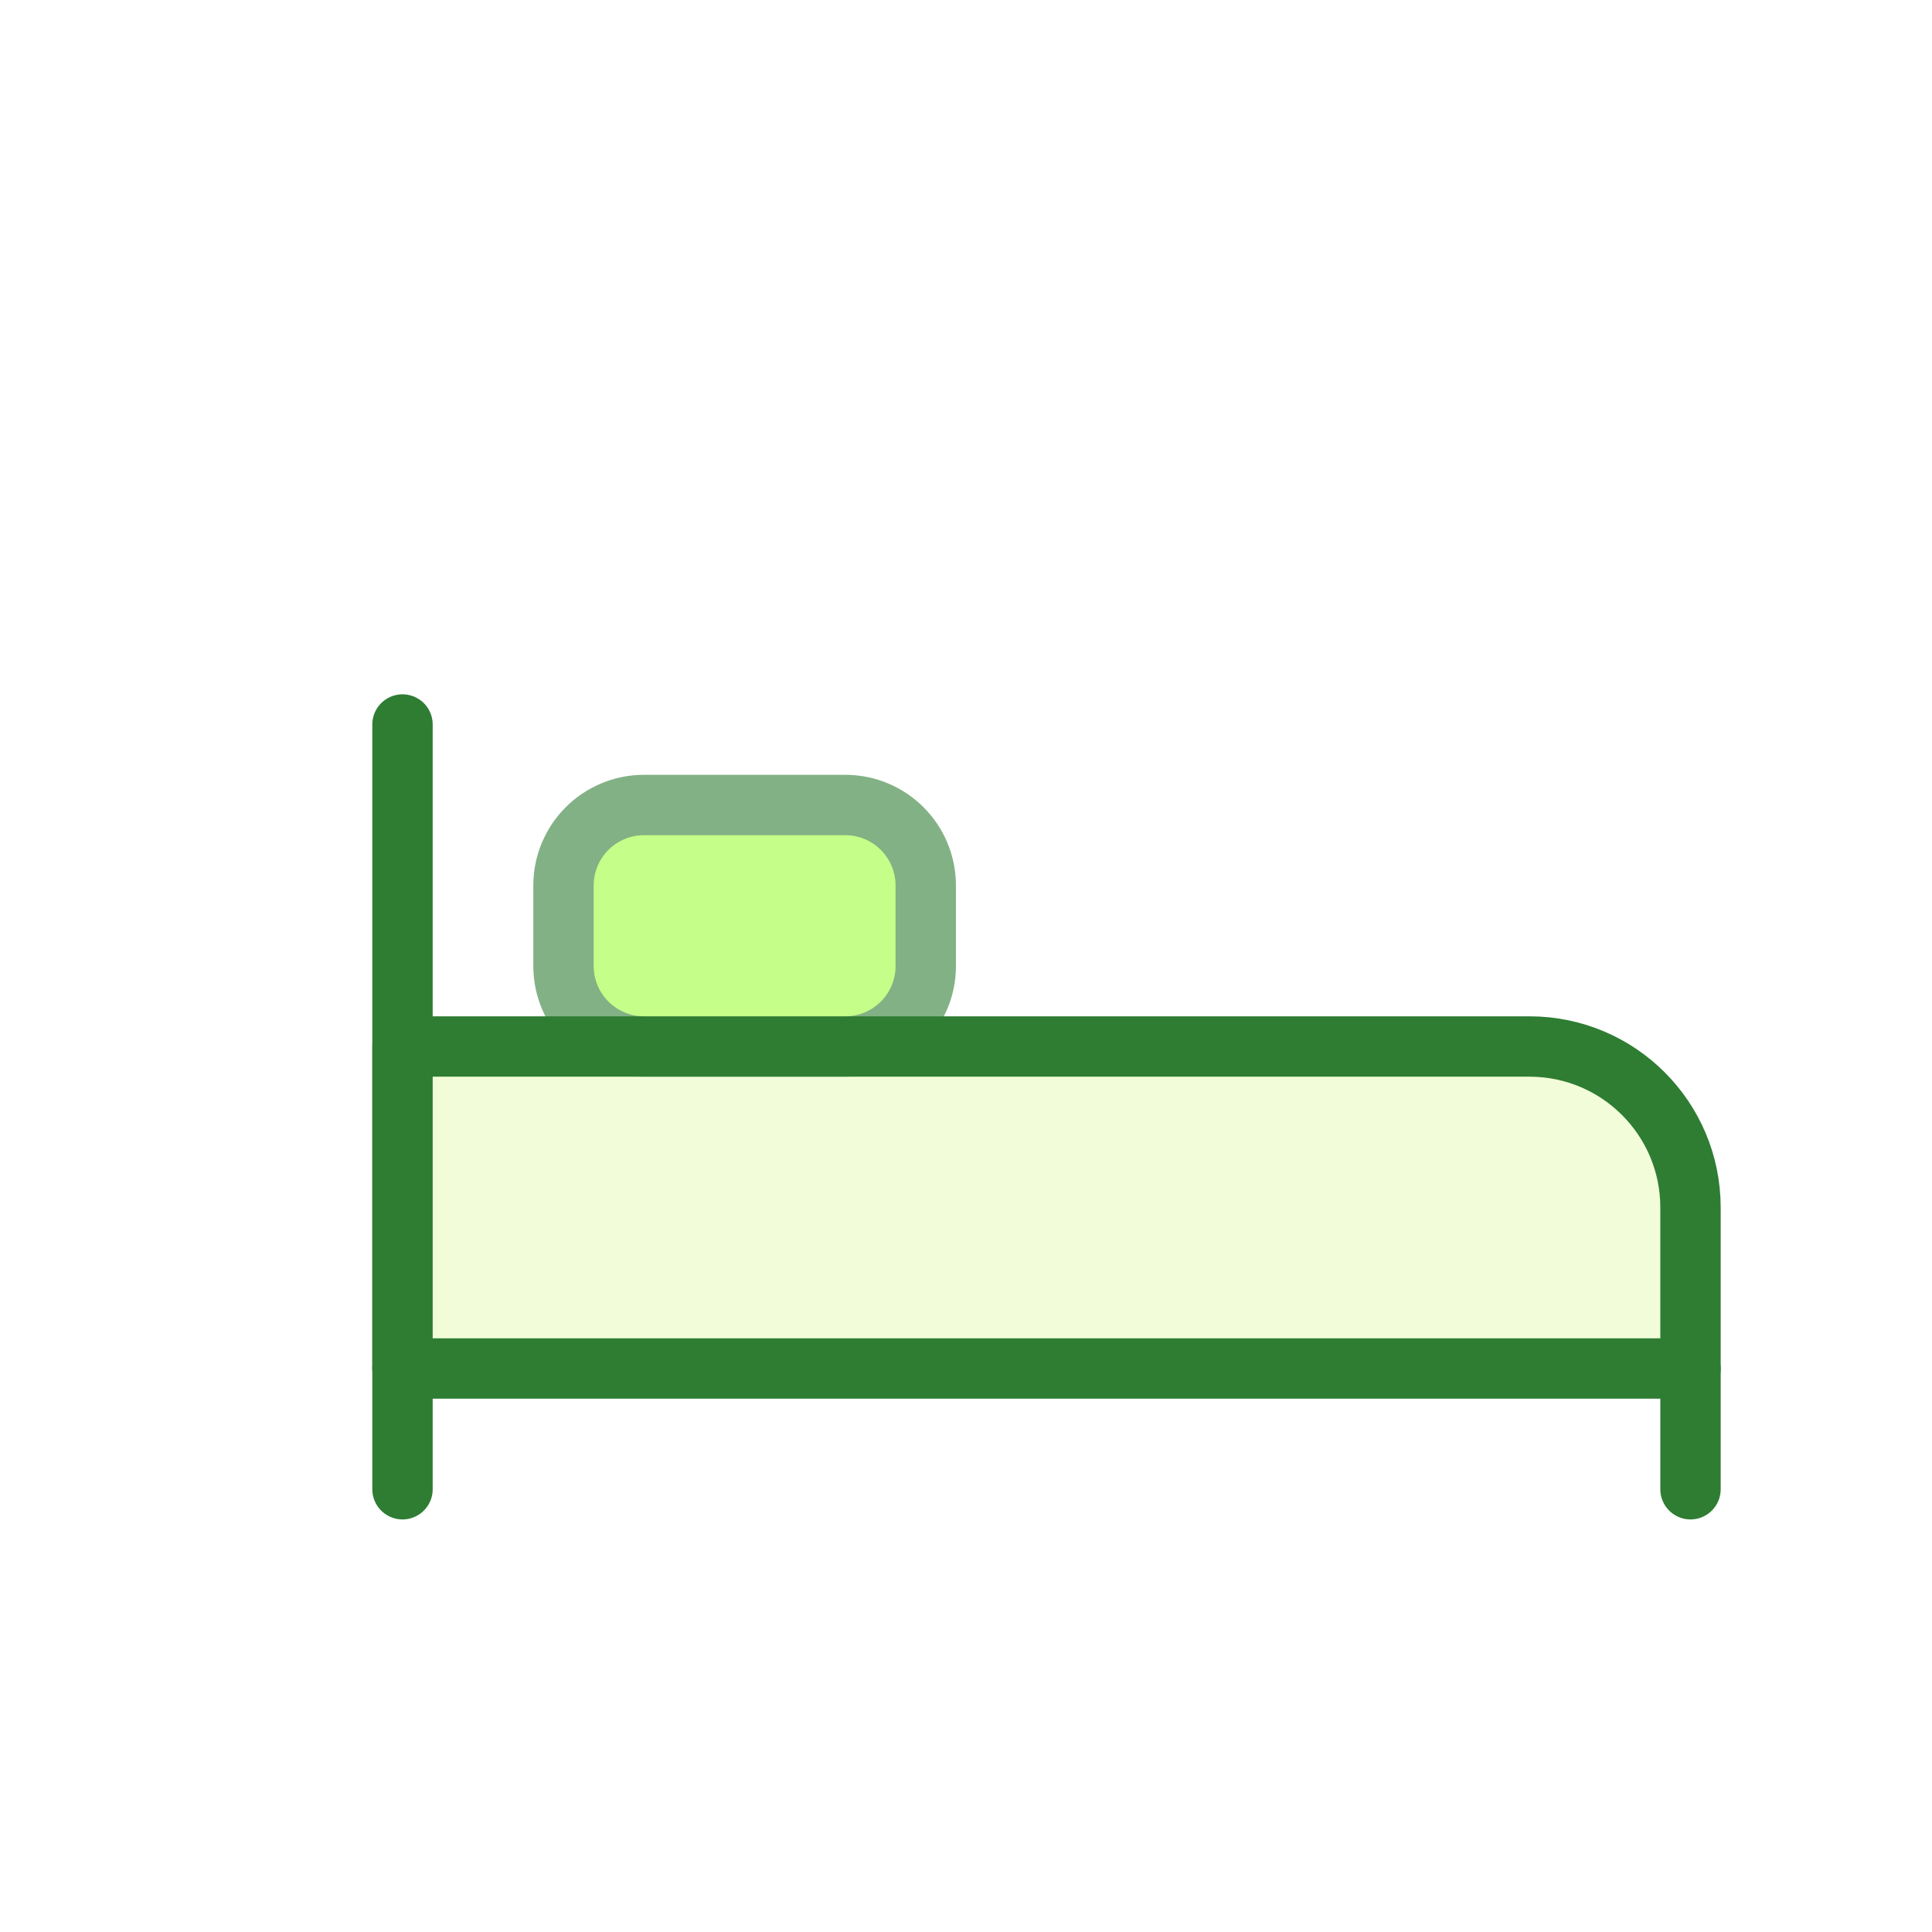
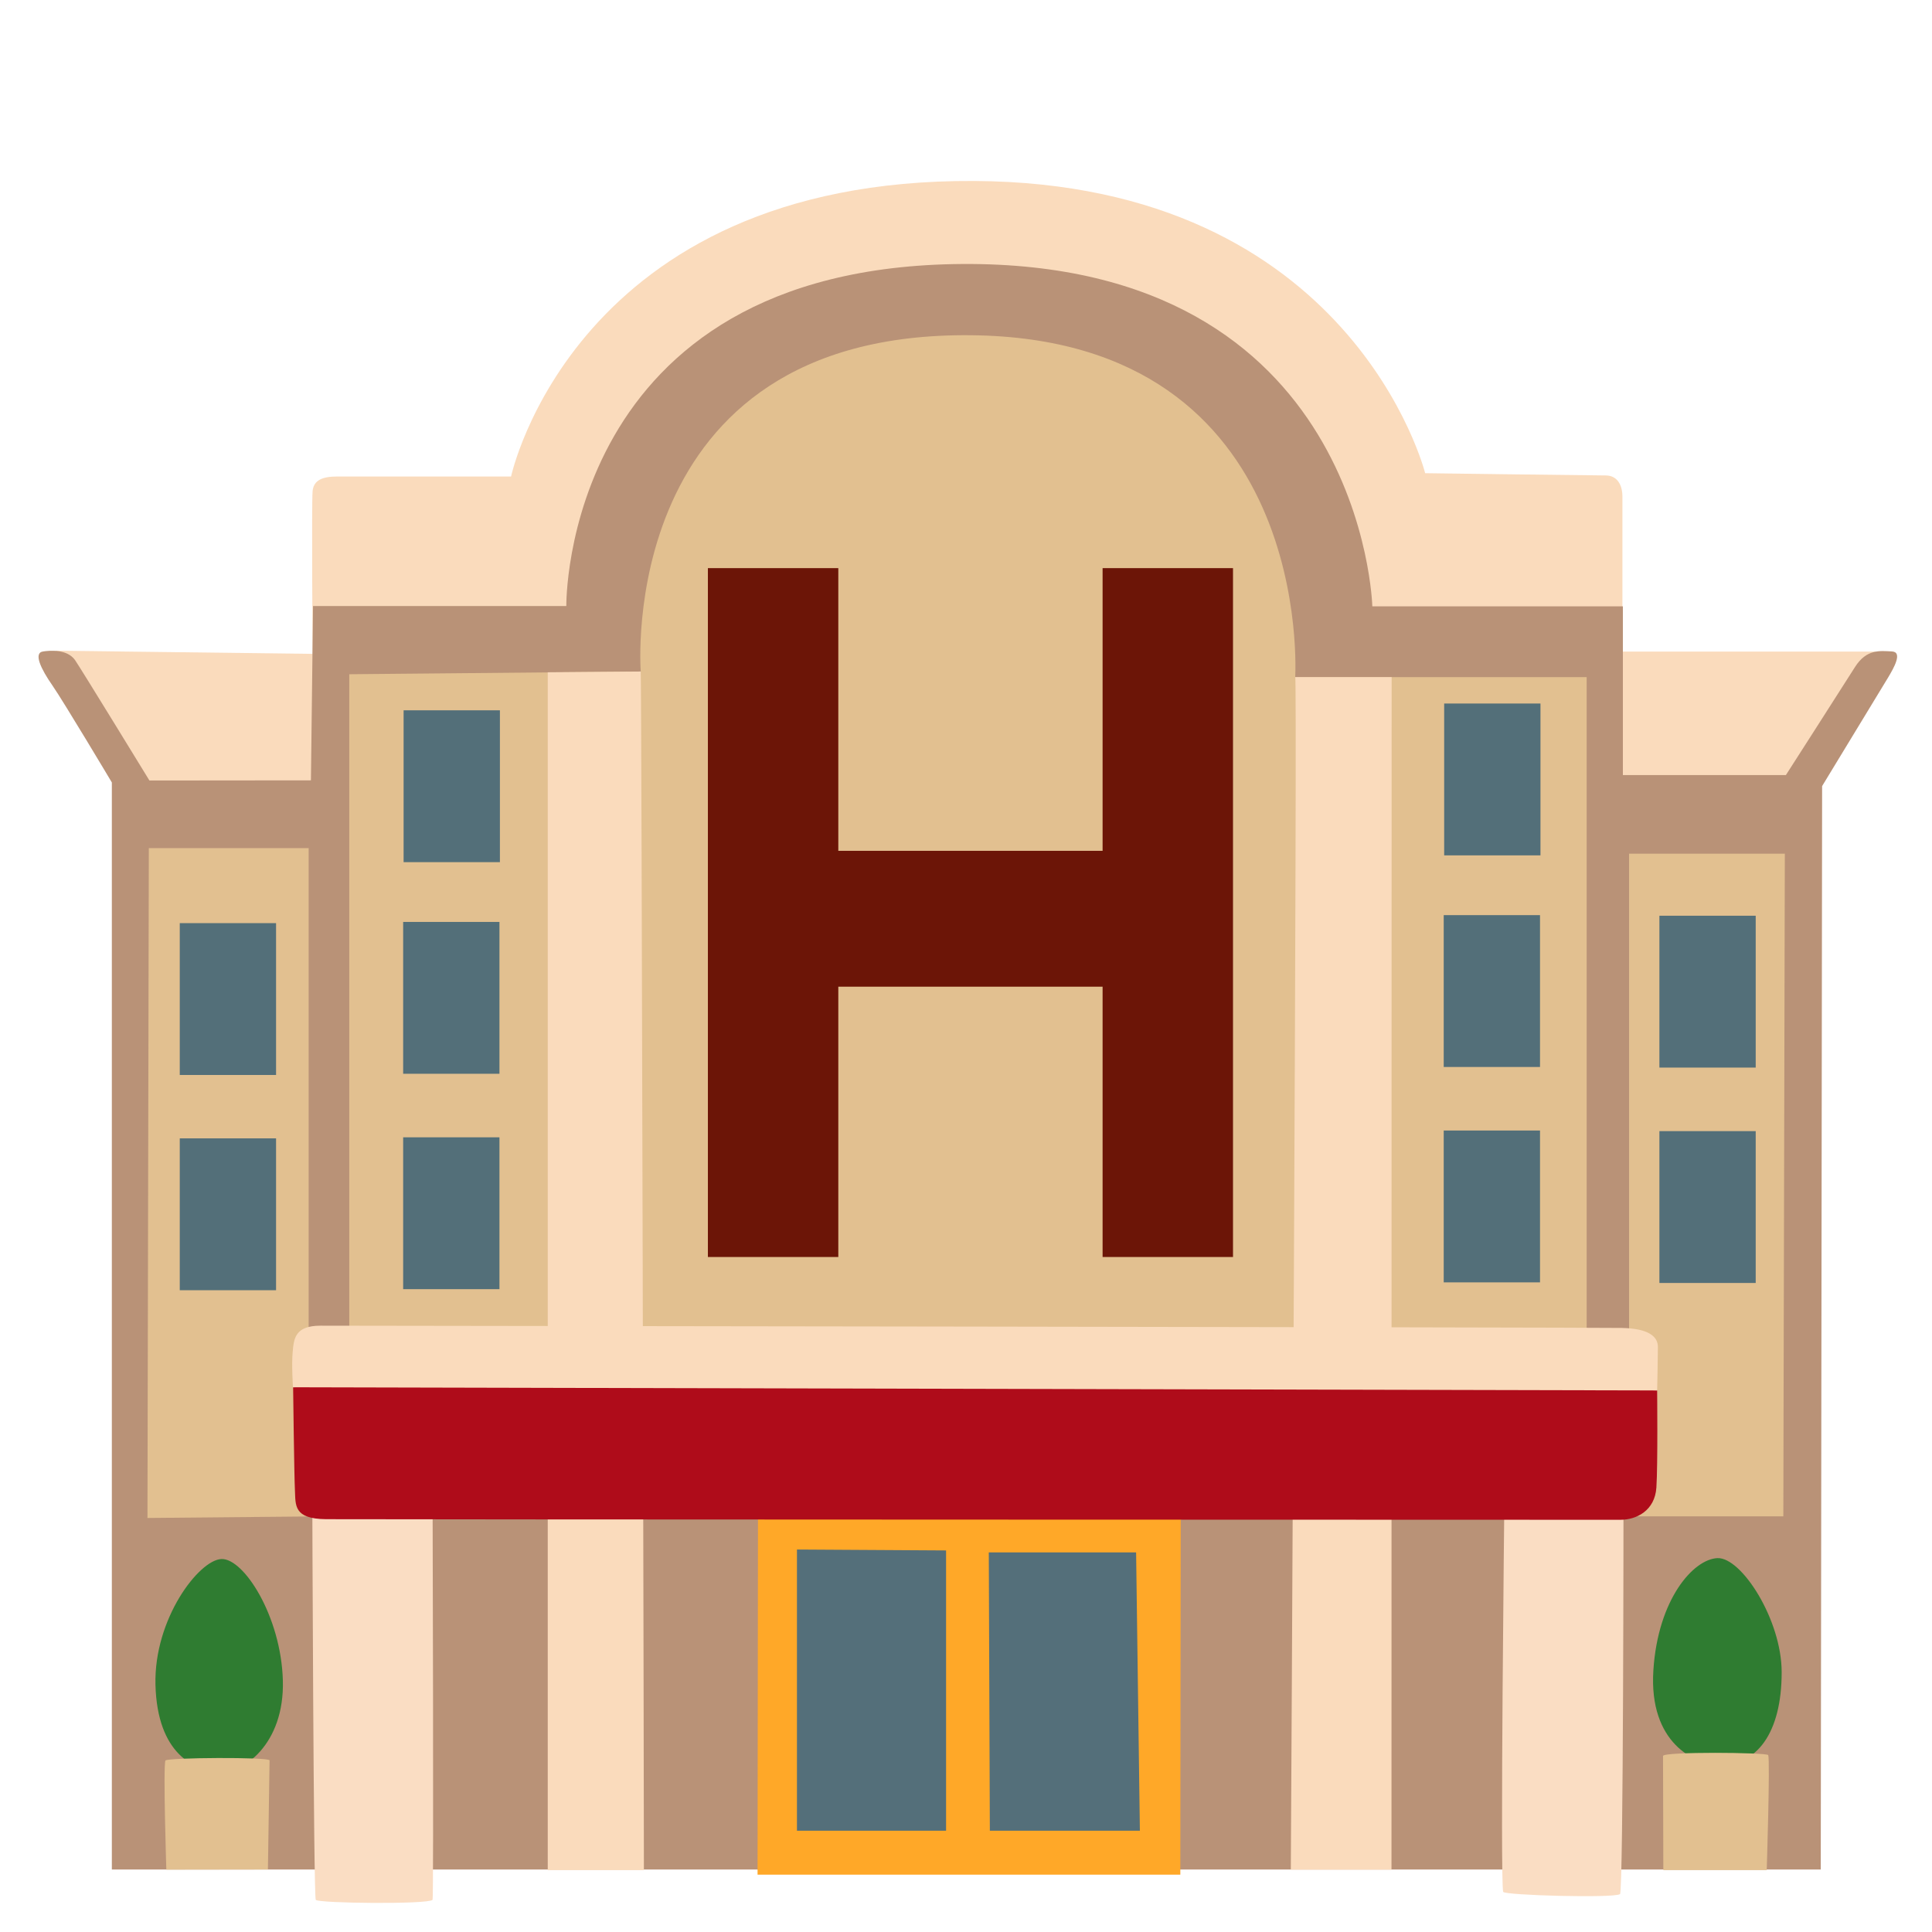
- <svg xmlns="http://www.w3.org/2000/svg" viewBox="0 0 96 96" fill="none">
-   <path d="M20 68V36" stroke="#2E7D33" stroke-width="3" stroke-linecap="round" />
-   <path d="M20 52h56a8 8 0 0 1 8 8v8H20V52Z" fill="#F2FCD9" stroke="#2E7D33" stroke-width="3" stroke-linejoin="round" />
-   <rect x="28" y="40" width="18" height="12" rx="4" fill="#9EFD38" opacity=".6" stroke="#2E7D33" stroke-width="3" />
-   <path d="M20 68v6M84 68v6" stroke="#2E7D33" stroke-width="3" stroke-linecap="round" />
+ <svg xmlns="http://www.w3.org/2000/svg" version="1.1" id="Layer_2" x="0px" y="0px" viewBox="0 0 128 128" style="enable-background:new 0 0 128 128;" xml:space="preserve">
+   <path style="fill:#FADBBC;" d="M3.68,43.11l17.03,0.21c0,0-0.07-10.03,0-10.78c0.07-0.74,0.67-0.97,1.63-0.97s11.52,0,11.52,0  s4.21-19.72,30.67-19.58c25.08,0.13,29.89,19.36,29.89,19.36s11.22,0.15,11.96,0.15s1.11,0.59,1.11,1.41s0,10.26,0,10.26l16.78,0  l-0.8,1.93l-4.9,8.25L9.33,53.34L3.68,43.11z" />
+   <path style="fill:#B99277;" d="M20.6,51.7L9.9,51.71c0,0-4.53-7.4-4.93-7.98c-0.53-0.75-1.72-0.63-2.11-0.57  c-0.67,0.09-0.14,1.17,0.61,2.25c0.75,1.08,3.94,6.43,3.94,6.43v72.02h113.22l0.09-71.78c0,0,3.98-6.54,4.37-7.19  s0.98-1.69,0.26-1.73c-0.78-0.04-1.68-0.18-2.45,1.03c-0.88,1.39-4.58,7.16-4.58,7.16h-10.8V40.17H90.92c0,0-0.59-22.84-27.15-22.68  c-26.55,0.17-26.25,22.66-26.25,22.66H20.74C20.74,40.16,20.6,51.5,20.6,51.7z" />
+   <polygon style="fill:#E2C090;" points="9.86,56.19 20.45,56.19 20.45,100.47 9.77,100.57 " />
+   <path style="fill:#E2C090;" d="M23.14,44.67v44.38l81.98-0.09v-44.1H85.81c0,0,1.38-22.41-21.45-22.65  c-23.67-0.26-21.91,22.28-21.91,22.28L23.14,44.67z" />
+   <path style="fill:#FADBBC;" d="M42.45,44.49l-6.16,0.05l0,79.36h6.37C42.67,123.9,42.51,44.49,42.45,44.49z" />
+   <path style="fill:#FADBBC;" d="M85.81,44.86h6.39l-0.01,79.01h-6.67C85.52,123.87,85.97,44.5,85.81,44.86z" />
+   <path style="fill:#E2C090;" d="M118.25,56.56h-10.32v43.9h10.22C118.15,100.46,118.25,56.26,118.25,56.56z" />
+   <polygon style="fill:#FFA828;" points="50.22,99.45 50.19,124.2 78.2,124.2 78.23,98.69 " />
+   <polygon style="fill:#546F7A;" points="52.8,102.66 52.8,121.29 62.68,121.29 62.68,102.72 " />
+   <polygon style="fill:#546F7A;" points="65.51,102.85 75.27,102.85 75.52,121.29 65.58,121.29 " />
+   <path style="fill:#FADDC3;" d="M20.69,99.03c0,0.31,0.08,26.61,0.23,26.84c0.15,0.23,7.43,0.31,7.74,0c0.08-0.08,0-27,0-27  L20.69,99.03z" />
+   <path style="fill:#FADDC3;" d="M99.67,99.27c0,0-0.29,25.44-0.08,26.07c0.08,0.23,7.33,0.43,7.74,0.15  c0.23-0.15,0.23-26.3,0.23-26.3L99.67,99.27z" />
+   <path style="fill:#2F7C31;" d="M113.79,116.93c-1.48-0.06-4.56-1.43-4.25-6.26c0.3-4.73,2.66-7.38,4.25-7.44s4.25,4.08,4.25,7.56  C118.04,114.81,116.39,117.04,113.79,116.93z" />
+   <path style="fill:#2F7C31;" d="M14.67,103.29c-1.49,0.06-4.48,3.96-4.37,8.33c0.12,4.61,2.6,5.67,4.19,5.79  c1.59,0.12,4.37-1.83,4.25-6.08S16.15,103.23,14.67,103.29z" />
+   <path style="fill:#E2C090;" d="M10.96,116.64c-0.16,0.4,0.06,7.23,0.06,7.23l6.73-0.01c0,0,0.11-6.99,0.11-7.23  C17.87,116.4,11.04,116.44,10.96,116.64z" />
+   <path style="fill:#E2C090;" d="M110.18,116.34c-0.06-0.3,6.91-0.24,6.97-0.06c0.13,0.39-0.1,7.62-0.1,7.62h-6.85L110.18,116.34z" />
+   <path style="fill:#AF0C1A;" d="M19.42,91.91c0,0,0.07,5.86,0.12,6.83s-0.11,1.89,2.06,1.91c2.13,0.02,84.69,0.04,85.76,0.04  c1.07,0,2.28-0.61,2.38-2.14c0.1-1.52,0.05-6.43,0.05-6.43l-46.36-1.6L19.42,91.91z" />
+   <path style="fill:#FADBBC;" d="M109.79,92.12c0,0,0.05-2.2,0.05-2.88c0-0.69-0.61-1.22-2.37-1.26c-1.76-0.04-84.52-0.15-86.24-0.15  s-1.76,0.9-1.84,1.74c-0.08,0.84,0.02,2.34,0.02,2.34L109.79,92.12z" />
+   <rect x="46.9" y="37.64" style="fill:#6C1507;" width="8.64" height="45.64" />
+   <rect x="73.05" y="37.64" style="fill:#6C1507;" width="8.64" height="45.64" />
+   <rect x="54.17" y="56.37" style="fill:#6C1507;" width="20" height="9" />
+   <rect x="95.68" y="46.61" style="fill:#536F79;" width="6.38" height="10.06" />
+   <rect x="95.65" y="60.63" style="fill:#536F79;" width="6.38" height="10.06" />
+   <rect x="95.65" y="74.9" style="fill:#536F79;" width="6.38" height="10.06" />
+   <rect x="26.74" y="47.06" style="fill:#536F79;" width="6.38" height="10.06" />
+   <rect x="26.71" y="61.08" style="fill:#536F79;" width="6.38" height="10.06" />
+   <rect x="26.71" y="75.35" style="fill:#536F79;" width="6.38" height="10.06" />
+   <rect x="11.91" y="61.16" style="fill:#536F79;" width="6.38" height="10.06" />
+   <rect x="11.91" y="75.42" style="fill:#536F79;" width="6.38" height="10.06" />
+   <rect x="109.94" y="60.67" style="fill:#536F79;" width="6.38" height="10.06" />
+   <rect x="109.94" y="74.94" style="fill:#536F79;" width="6.38" height="10.06" />
</svg>
